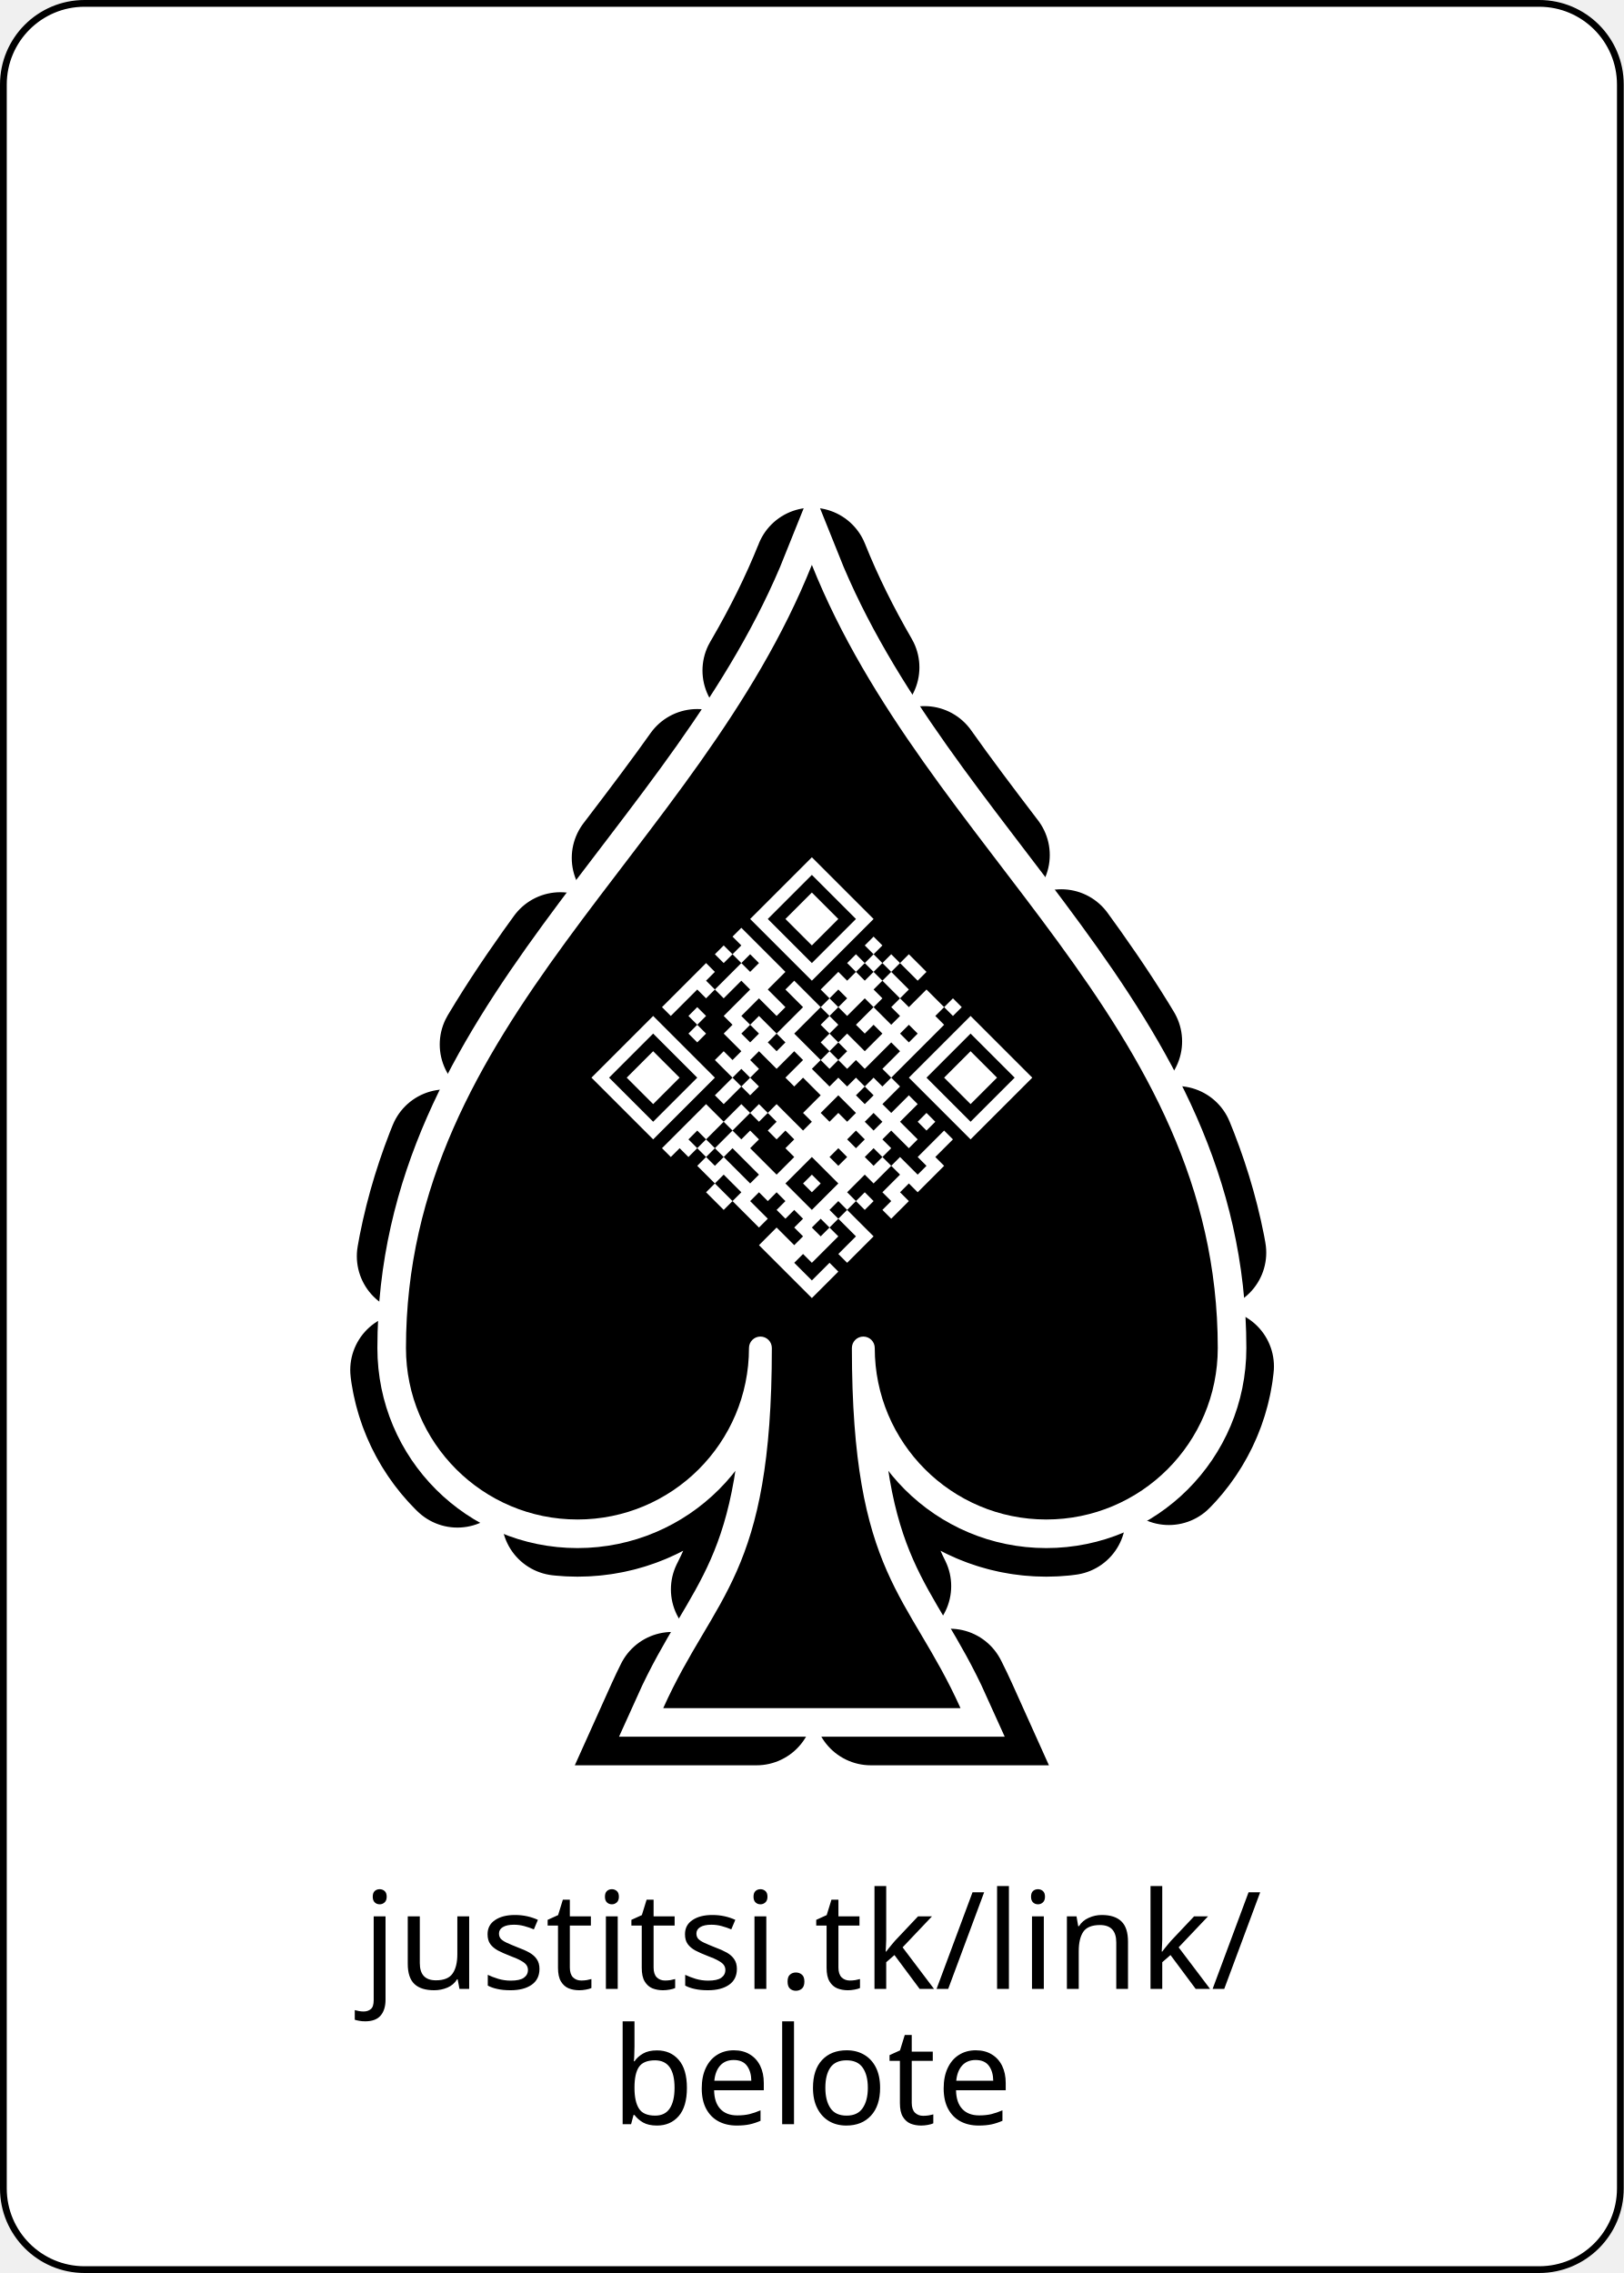
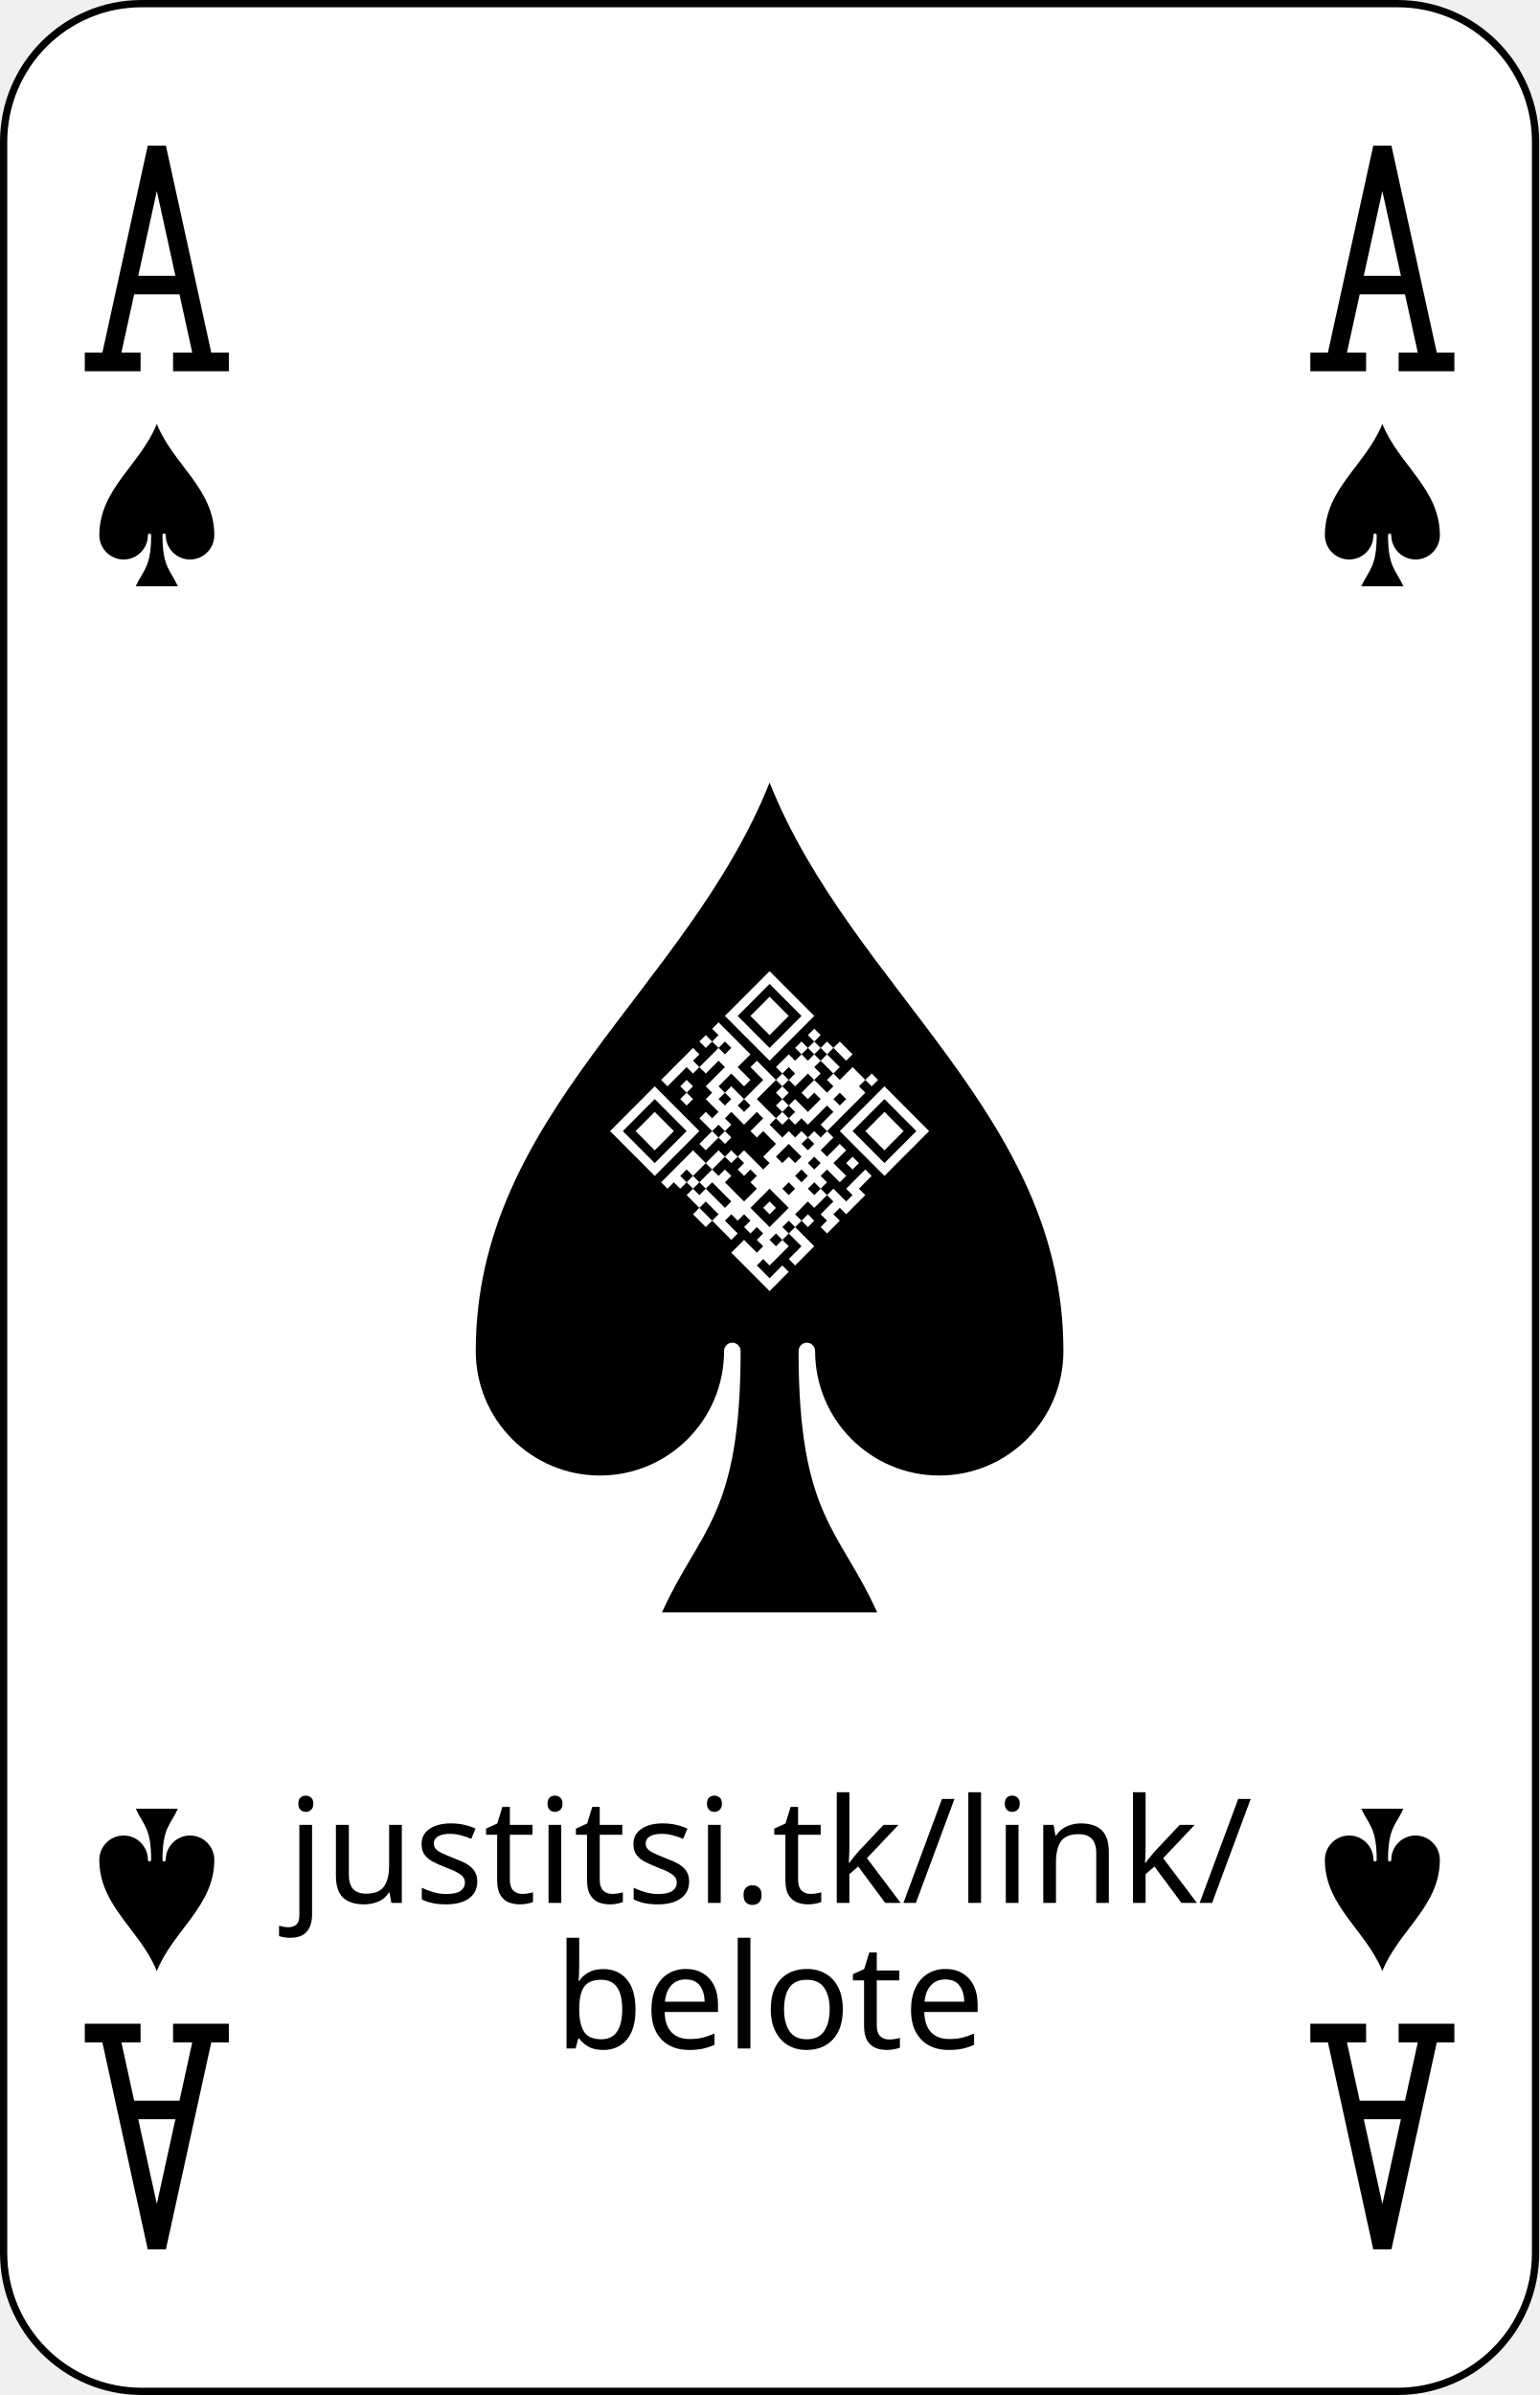
- <svg xmlns="http://www.w3.org/2000/svg" xmlns:xlink="http://www.w3.org/1999/xlink" class="card" face="AS" height="3.5in" preserveAspectRatio="none" viewBox="-120 -168 240 336" width="2.5in">
+ <svg xmlns="http://www.w3.org/2000/svg" xmlns:xlink="http://www.w3.org/1999/xlink" class="card" face="AS" height="3.5in" preserveAspectRatio="none" viewBox="-106 -164.5 212 329" width="2.25in">
+   <symbol id="VSA" viewBox="-500 -500 1000 1000" preserveAspectRatio="xMinYMid">
+     <path d="M-270 460L-110 460M-200 450L0 -460L200 450M110 460L270 460M-120 130L120 130" stroke="black" stroke-width="80" stroke-linecap="square" stroke-miterlimit="1.5" fill="none" />
+   </symbol>
  <symbol id="SSA" viewBox="-600 -600 1200 1200" preserveAspectRatio="xMinYMid">
-     <path d="M0 -500C100 -250 355 -100 355 185A150 150 0 0 1 55 185A10 10 0 0 0 35 185C35 385 85 400 130 500L-130 500C-85 400 -35 385 -35 185A10 10 0 0 0 -55 185A150 150 0 0 1 -355 185C-355 -100 -100 -250 0 -500Z" />
+     <path d="M0 -500C100 -250 355 -100 355 185A150 150 0 0 1 55 185A10 10 0 0 0 35 185C35 385 85 400 130 500L-130 500C-85 400 -35 385 -35 185A10 10 0 0 0 -55 185A150 150 0 0 1 -355 185C-355 -100 -100 -250 0 -500Z" fill="black" />
  </symbol>
-   <rect width="239" height="335" x="-119.5" y="-167.5" rx="12" ry="12" fill="white" stroke="black" />
-   <use xlink:href="#SSA" fill="black" height="202.8" x="-101.4" y="-101.4" stroke="black" stroke-width="100" stroke-dasharray="100,100" stroke-linecap="round" />
-   <use xlink:href="#SSA" fill="black" height="202.8" x="-101.4" y="-101.4" stroke="white" stroke-width="50" />
-   <use xlink:href="#SSA" fill="black" height="202.8" x="-101.4" y="-101.4" />
-   <path transform="translate(0,-10)rotate(45)scale(1.843)translate(-16,-16)" fill="white" stroke="none" d="M4,4h7v7h-7M5,5v5h5v-5M15,4h2v1h-2v1h2v1h1v-2h2v-1h1v1h-1v1h1v6h1v2h1v-2h1v2h2v1h-2v1h1v1h1v-1h2v-1h-1v-3h1v2h1v3h-1v1h1v2h-1v-1h-1v-2h-1v2h-1v2h1v-1h1v1h-1v1h3v3h-1v-2h-2v1h1v3h-1v1h2v-2h1v3h-6v-2h2v-1h-1v-1h-1v1h-1v-1h-1v1h-1v1h2v1h-3v1h-2v-1h-2v-1h-1v1h-1v1h-1v-5h2v-2h1v-1h1v-1h3v-1h-1v-2h-2v1h-1v-2h-1v2h-2v1h1v1h1v1h-1v2h-1v-2h-2v-1h1v-1h-2v-1h-1v-3h-1v2h-1v1h-1v3h-1v-5h1v1h1v-3h-1v1h-1v-1h1v-1h-1v-1h5v2h2v1h-2v2h1v-1h2v-3h-2v-1h3v-1h-1v-2h1v-1h-1v-1h1v-1h-1v-1h1v1h1v-1h1M22,4h7v7h-7M23,5v5h5v-5M14,6v1h1v-1M6,6h3v3h-3M13,7v1h1v-1M15,7v1h1v1h2v-1h-1v-1M24,6h3v3h-3M19,8v1h1v-1M15,9v2h-1v1h1v1h1v-1h2v-2h-1v1h-1v-2M13,10v1h1v-1M19,10v3h-1v1h-1v1h-1v1h2v-1h1v-1h1v-1h1v-1h-1v-2M13,12v3h3v-1h-1v-1h-1v-1M6,13v1h1v-1M16,13v1h1v-1M25,12h1v1h-1M20,14v1h1v-1M22,15v1h1v-1M12,16v1h1v-1M19,16v2h1v-1h1v-1M10,17v1h1v-1M22,17v1h1v-1M24,17v1h1v-1M22,19v1h1v-1M6,19h1v1h1v1h-1v-1h-1M12,20v1h1v-1M16,21v1h-1v2h1v-1h1v1h3v-2h-1v-1h-1v1h-1v-1M21,21v3h3v-3M25,22v1h1v-1M4,22h7v7h-7M5,23v5h5v-5M22,22h1v1h-1M14,24v2h1v-2M25,24v1h1v-1M6,24h3v3h-3M16,25v1h3v-1M13,26v1h1v-1M15,26v1h1v-1M17,27v1h2v-1" />
-   <text font-size="20" font-family="Bariol" fill="black" text-anchor="middle" y="126">justitsi.tk/link/</text>
-   <text font-size="20" font-family="Bariol" fill="black" text-anchor="middle" y="146">belote</text>
-   <g transform="rotate(180)" />
+   <rect width="211" height="328" x="-105.5" y="-164" rx="19" ry="19" fill="white" stroke="black" />
+   <use xlink:href="#SSA" height="136.8" x="-68.4" y="-68.4" />
+   <path transform="translate(0,-10)rotate(45)scale(1.243)translate(-16,-16)" fill="white" stroke="none" d="M4,4h7v7h-7M5,5v5h5v-5M15,4h2v1h-2v1h2v1h1v-2h2v-1h1v1h-1v1h1v6h1v2h1v-2h1v2h2v1h-2v1h1v1h1v-1h2v-1h-1v-3h1v2h1v3h-1v1h1v2h-1v-1h-1v-2h-1v2h-1v2h1v-1h1v1h-1v1h3v3h-1v-2h-2v1h1v3h-1v1h2v-2h1v3h-6v-2h2v-1h-1v-1h-1v1h-1v-1h-1v1h-1v1h2v1h-3v1h-2v-1h-2v-1h-1v1h-1v1h-1v-5h2v-2h1v-1h1v-1h3v-1h-1v-2h-2v1h-1v-2h-1v2h-2v1h1v1h1v1h-1v2h-1v-2h-2v-1h1v-1h-2v-1h-1v-3h-1v2h-1v1h-1v3h-1v-5h1v1h1v-3h-1v1h-1v-1h1v-1h-1v-1h5v2h2v1h-2v2h1v-1h2v-3h-2v-1h3v-1h-1v-2h1v-1h-1v-1h1v-1h-1v-1h1v1h1v-1h1M22,4h7v7h-7M23,5v5h5v-5M14,6v1h1v-1M6,6h3v3h-3M13,7v1h1v-1M15,7v1h1v1h2v-1h-1v-1M24,6h3v3h-3M19,8v1h1v-1M15,9v2h-1v1h1v1h1v-1h2v-2h-1v1h-1v-2M13,10v1h1v-1M19,10v3h-1v1h-1v1h-1v1h2v-1h1v-1h1v-1h1v-1h-1v-2M13,12v3h3v-1h-1v-1h-1v-1M6,13v1h1v-1M16,13v1h1v-1M25,12h1v1h-1M20,14v1h1v-1M22,15v1h1v-1M12,16v1h1v-1M19,16v2h1v-1h1v-1M10,17v1h1v-1M22,17v1h1v-1M24,17v1h1v-1M22,19v1h1v-1M6,19h1v1h1v1h-1v-1h-1M12,20v1h1v-1M16,21v1h-1v2h1v-1h1v1h3v-2h-1v-1h-1v1h-1v-1M21,21v3h3v-3M25,22v1h1v-1M4,22h7v7h-7M5,23v5h5v-5M22,22h1v1h-1M14,24v2h1v-2M25,24v1h1v-1M6,24h3v3h-3M16,25v1h3v-1M13,26v1h1v-1M15,26v1h1v-1M17,27v1h2v-1" />
+   <text font-size="20" font-family="Bariol" fill="black" text-anchor="middle" y="96.9">justitsi.tk/link/</text>
+   <text font-size="20" font-family="Bariol" fill="black" text-anchor="middle" y="116.9">belote</text>
+   <use xlink:href="#VSA" height="32" x="-100.4" y="-145.5" />
+   <use xlink:href="#VSA" height="32" x="68.4" y="-145.5" />
+   <use xlink:href="#SSA" height="26.769" x="-97.784" y="-108.5" />
+   <use xlink:href="#SSA" height="26.769" x="71.016" y="-108.5" />
+   <g transform="rotate(180)">
+     <use xlink:href="#VSA" height="32" x="-100.4" y="-145.5" />
+     <use xlink:href="#VSA" height="32" x="68.4" y="-145.5" />
+     <use xlink:href="#SSA" height="26.769" x="-97.784" y="-108.5" />
+     <use xlink:href="#SSA" height="26.769" x="71.016" y="-108.5" />
+   </g>
</svg>
